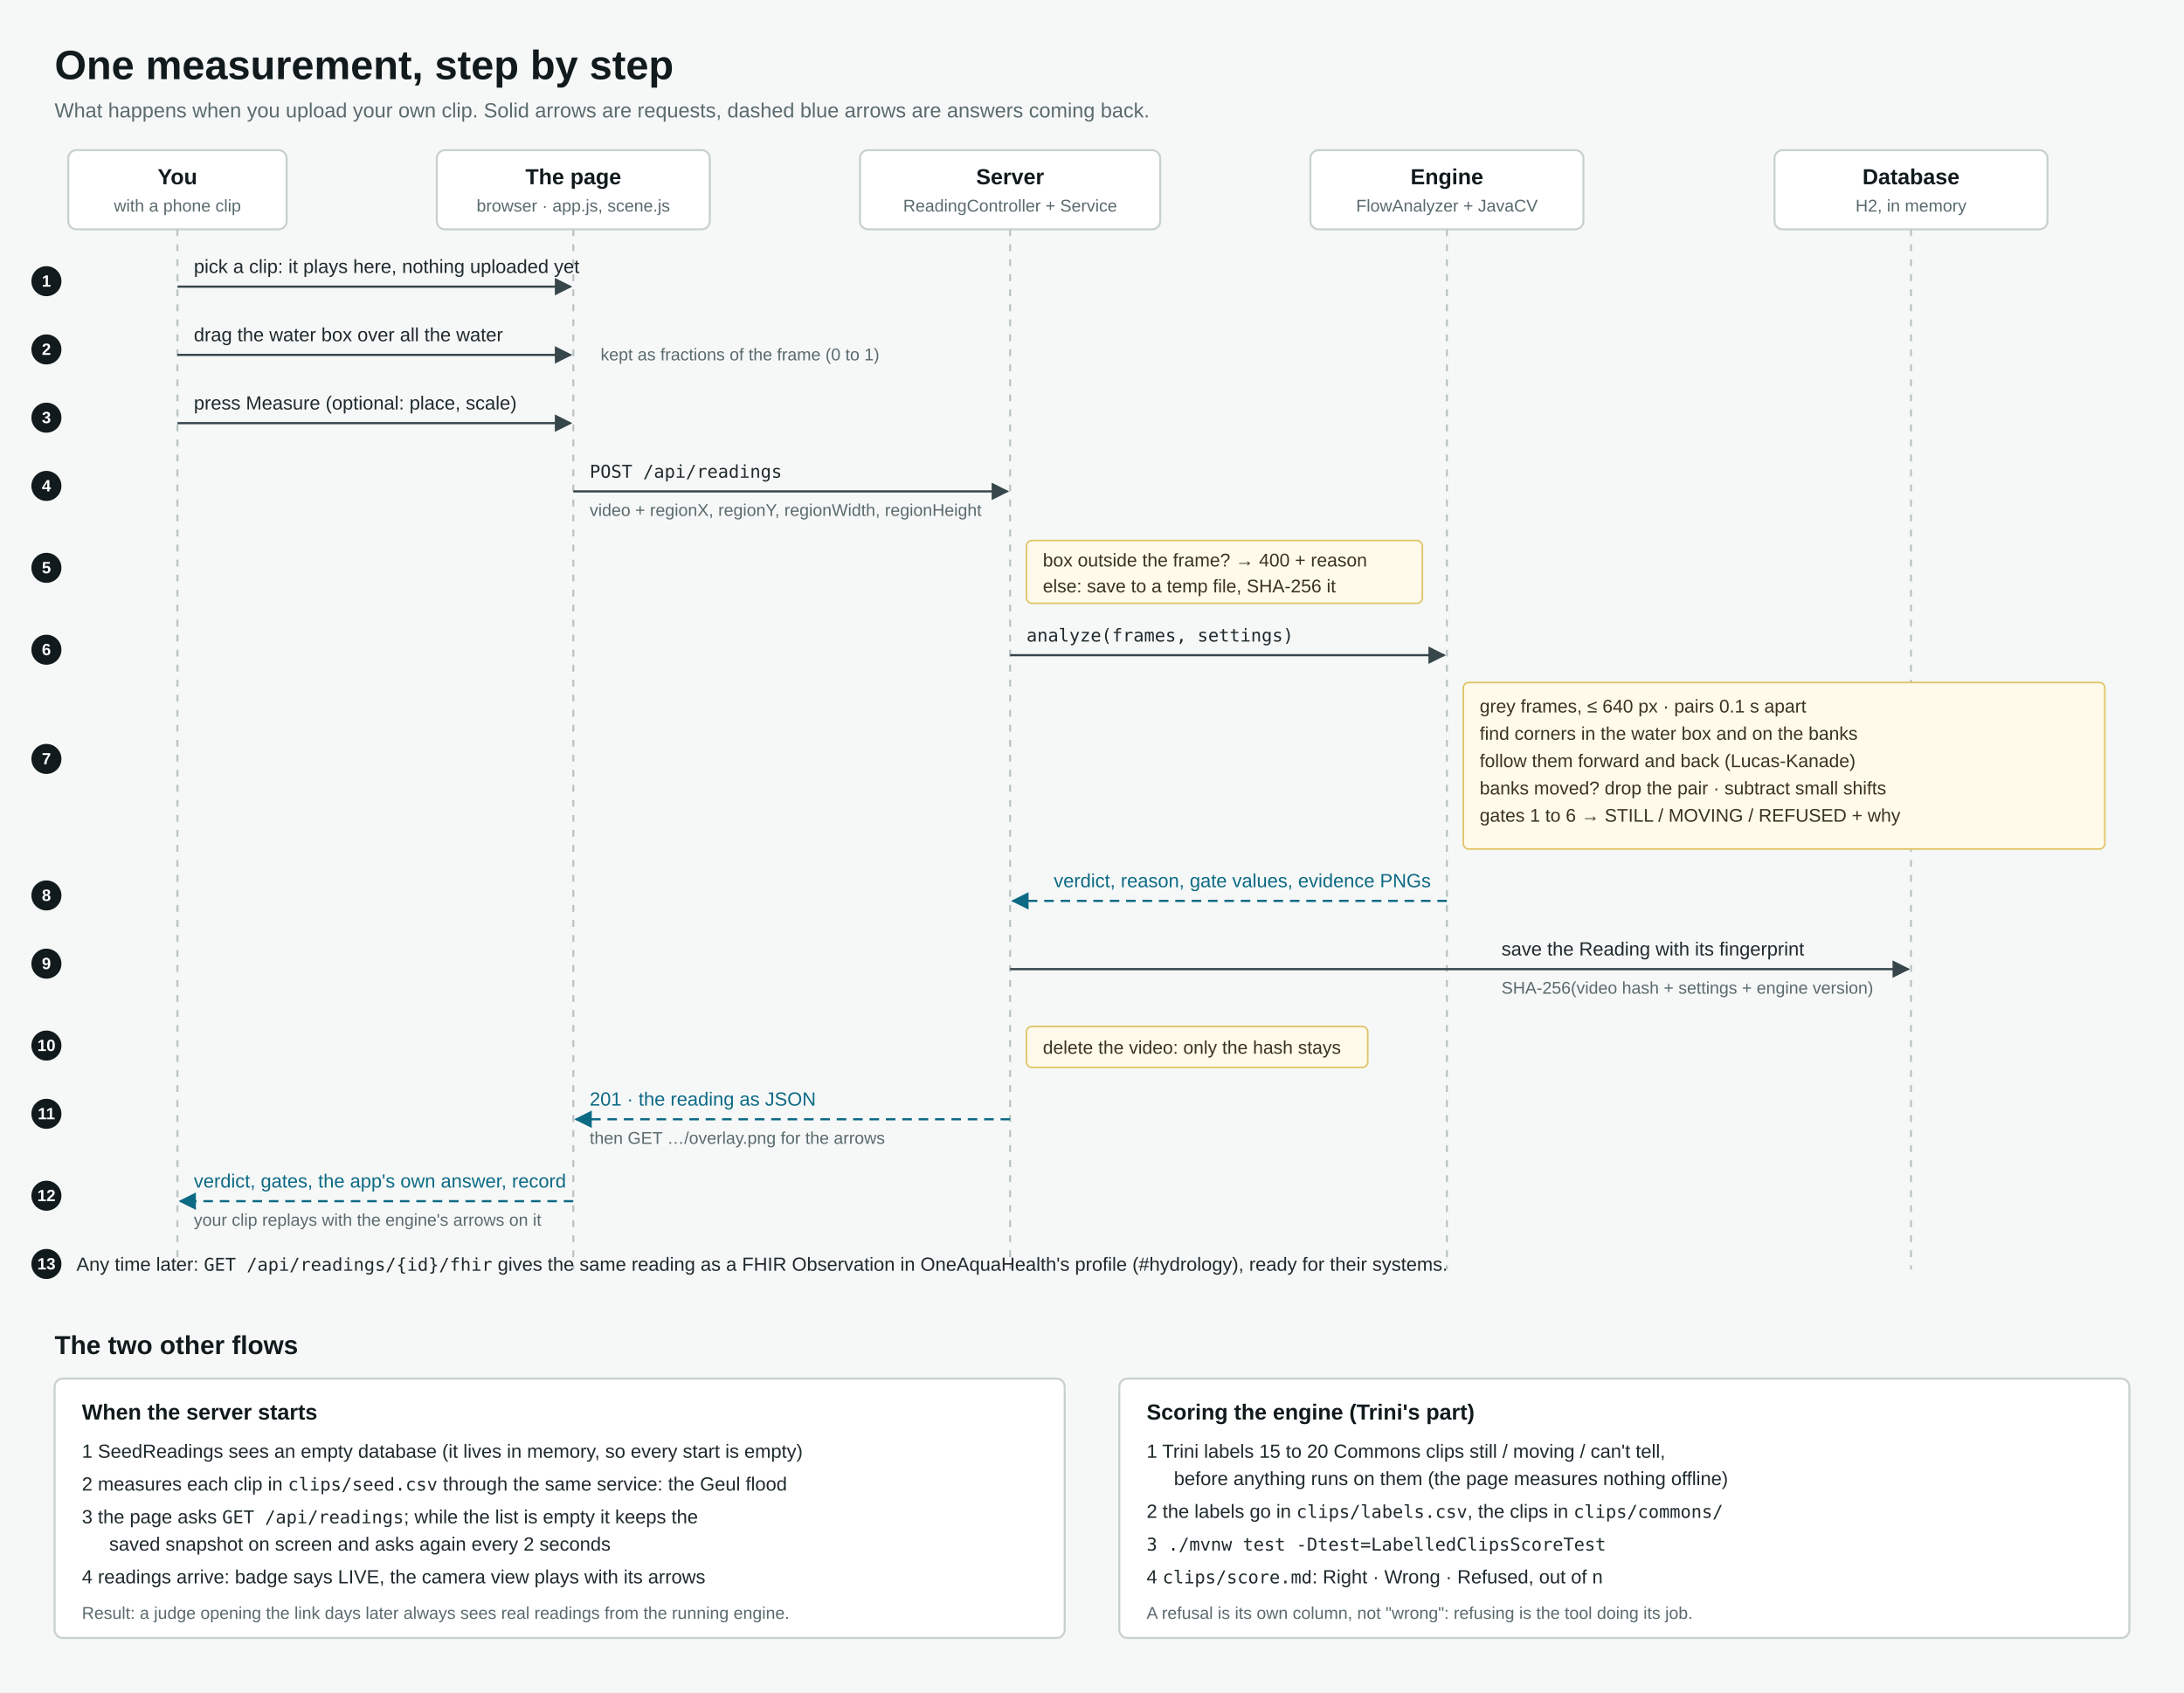
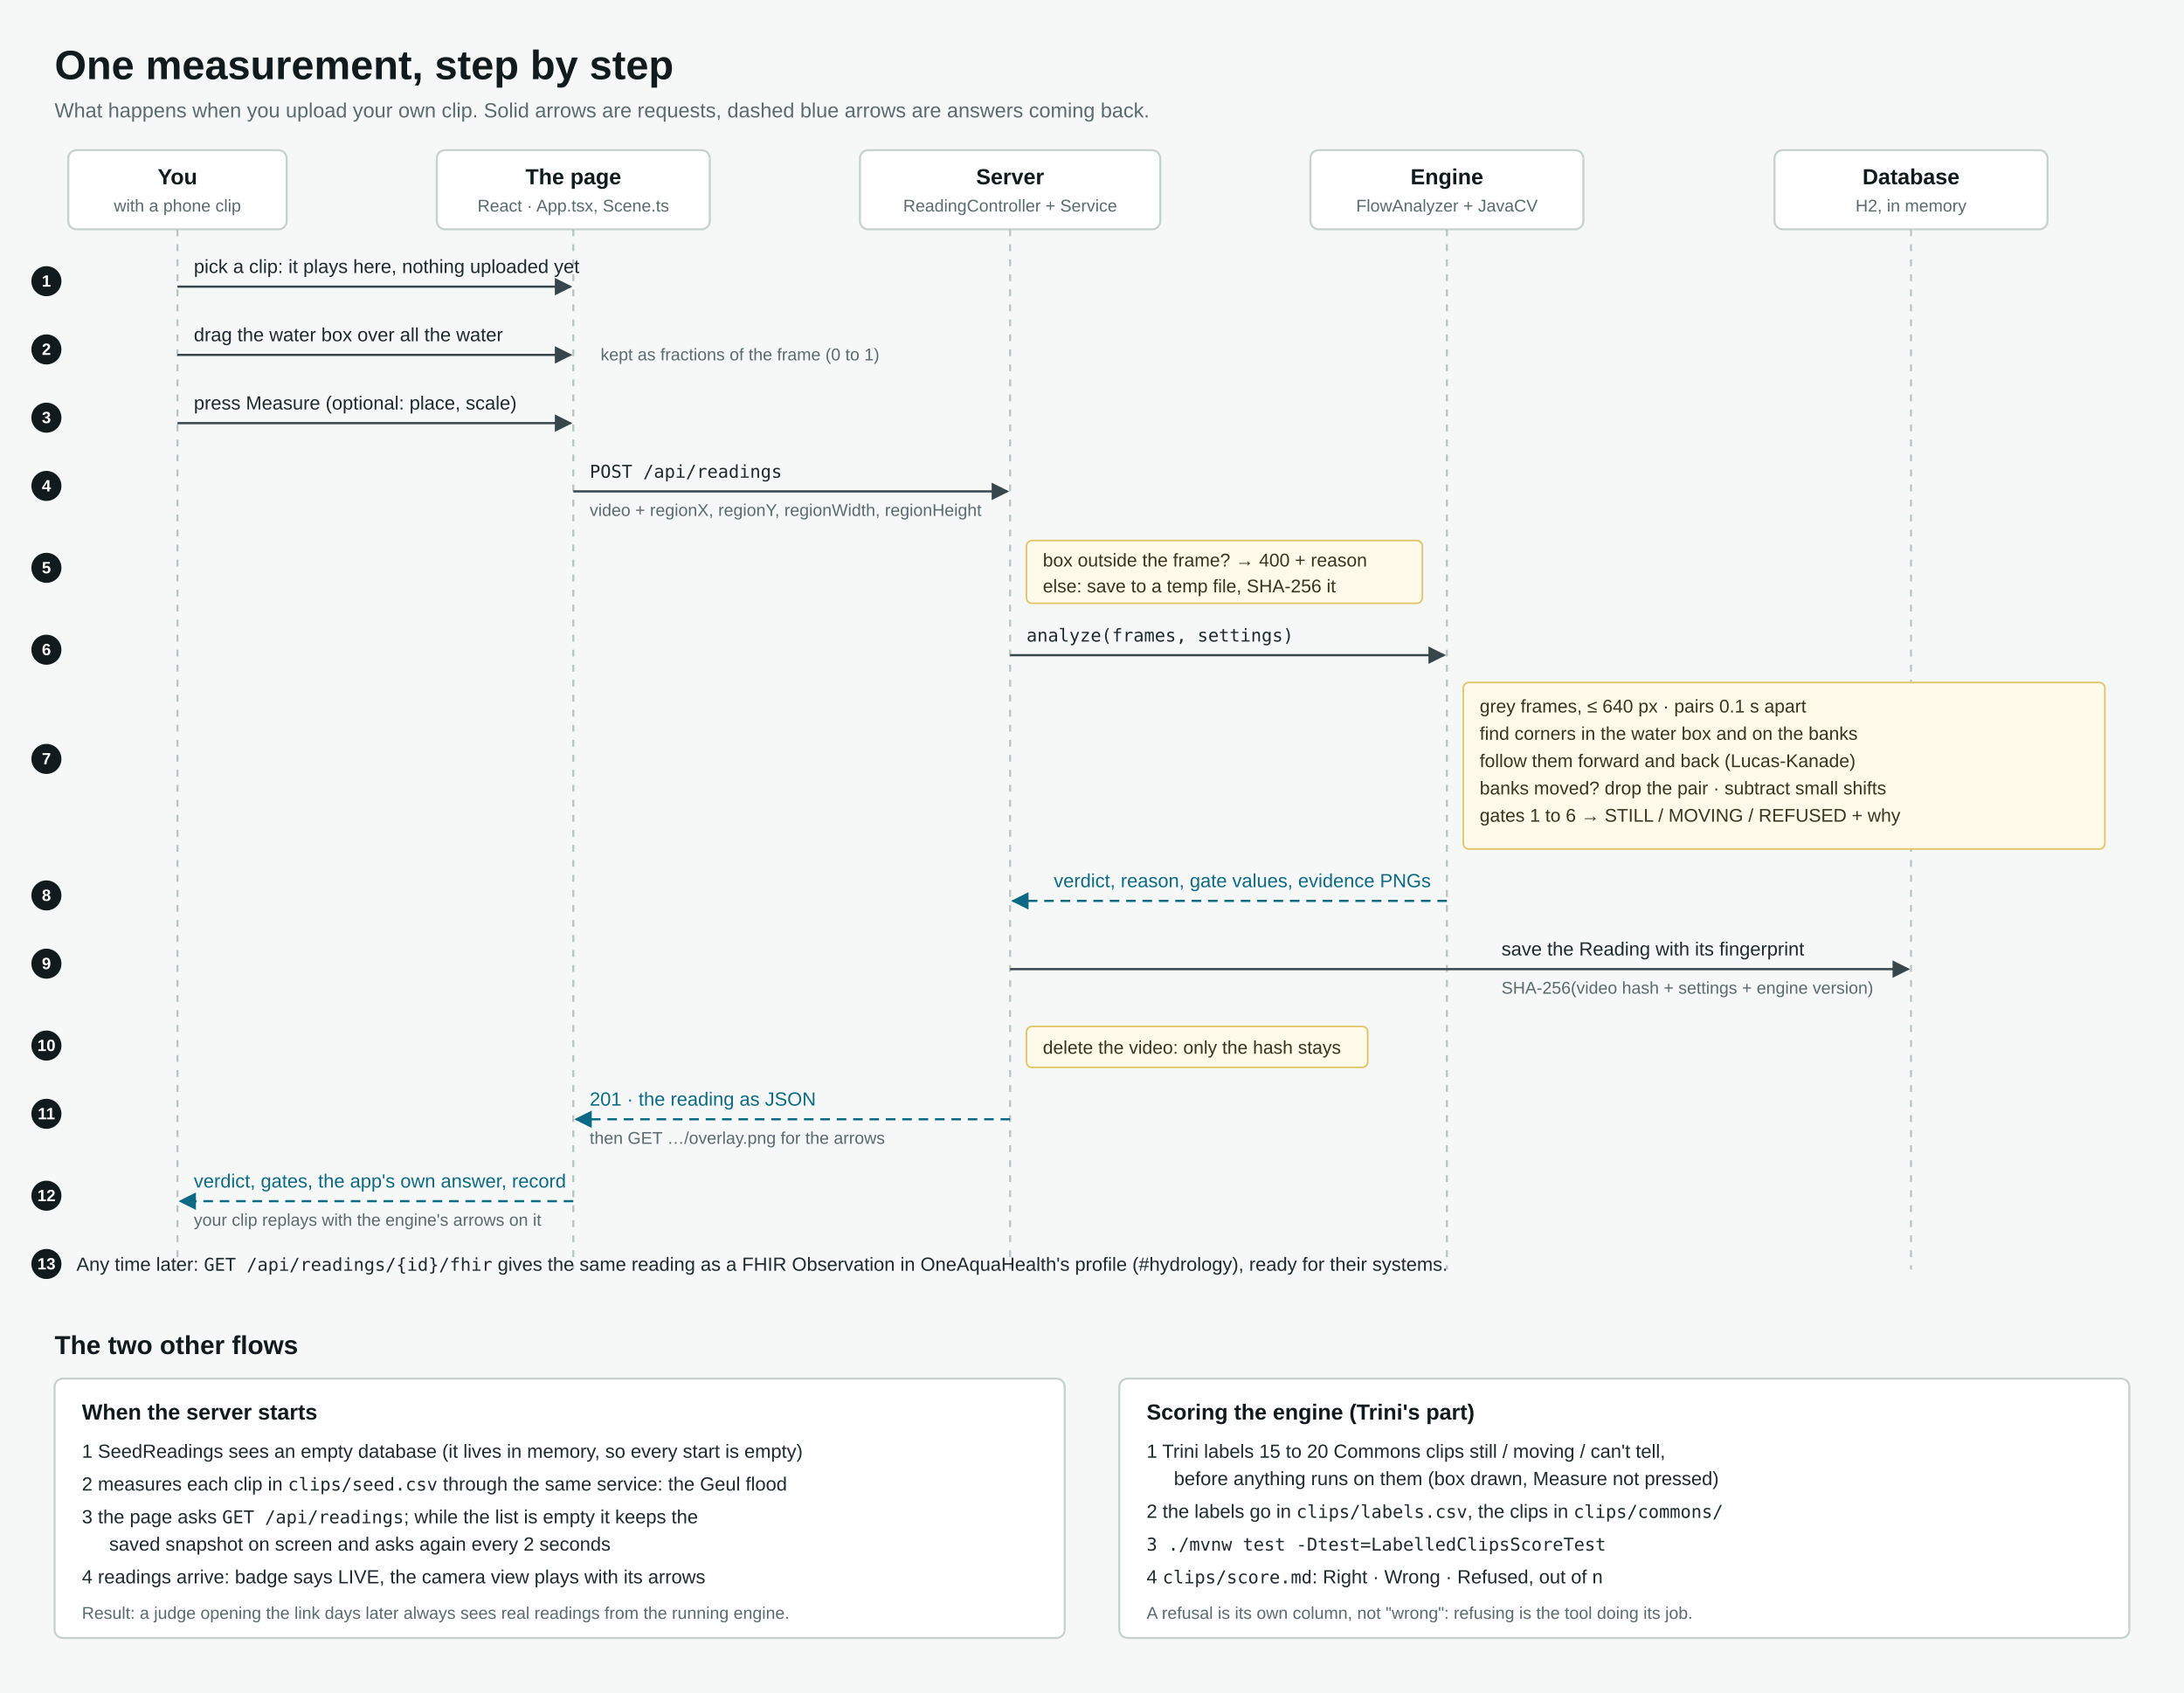
<svg xmlns="http://www.w3.org/2000/svg" viewBox="0 0 1600 1240" width="1600" height="1240" font-family="'Segoe UI', 'Helvetica Neue', Arial, sans-serif">
  <defs>
    <marker id="a" viewBox="0 0 10 10" refX="9" refY="5" markerWidth="8" markerHeight="8" orient="auto-start-reverse">
      <path d="M0 0L10 5L0 10z" fill="#36464b" />
    </marker>
    <marker id="b" viewBox="0 0 10 10" refX="9" refY="5" markerWidth="8" markerHeight="8" orient="auto-start-reverse">
      <path d="M0 0L10 5L0 10z" fill="#0d6a85" />
    </marker>
    <style>
      .bg { fill: #f6f8f7; }
      .lane { fill: #ffffff; stroke: #c7d1d0; stroke-width: 1.5; }
      .life { stroke: #b9c5c4; stroke-width: 1.5; stroke-dasharray: 5 6; }
      .h1 { font-size: 30px; font-weight: 700; fill: #111a1c; }
      .sub { font-size: 15px; fill: #5a6a6d; }
      .lt { font-size: 16px; font-weight: 700; fill: #111a1c; }
      .ls { font-size: 12.5px; fill: #5a6a6d; }
      .call { stroke: #36464b; stroke-width: 1.6; fill: none; }
      .back { stroke: #0d6a85; stroke-width: 1.6; fill: none; stroke-dasharray: 7 5; }
      .t { font-size: 14px; fill: #1f2a2d; }
      .tb { font-size: 14px; fill: #0d6a85; }
      .m { font-size: 13px; fill: #1f2a2d; font-family: Consolas, 'Cascadia Mono', monospace; }
      .n { font-size: 12px; font-weight: 700; fill: #ffffff; }
      .dot { fill: #111a1c; }
      .note { fill: #fffaea; stroke: #e0c56a; stroke-width: 1.2; }
      .notet { font-size: 13.5px; fill: #3a3320; }
      .h2 { font-size: 19px; font-weight: 700; fill: #111a1c; }
      .box { fill: #ffffff; stroke: #c7d1d0; stroke-width: 1.5; }
      .small { font-size: 12.5px; fill: #5a6a6d; }
    </style>
  </defs>
  <rect class="bg" width="1600" height="1240" />
  <text x="40" y="58" class="h1">One measurement, step by step</text>
  <text x="40" y="86" class="sub">What happens when you upload your own clip. Solid arrows are requests, dashed blue arrows are answers coming back.</text>
  <rect class="lane" x="50" y="110" width="160" height="58" rx="6" />
  <text x="130" y="135" class="lt" text-anchor="middle">You</text>
  <text x="130" y="155" class="ls" text-anchor="middle">with a phone clip</text>
  <rect class="lane" x="320" y="110" width="200" height="58" rx="6" />
  <text x="420" y="135" class="lt" text-anchor="middle">The page</text>
-   <text x="420" y="155" class="ls" text-anchor="middle">browser · app.js, scene.js</text>
+   <text x="420" y="155" class="ls" text-anchor="middle">React · App.tsx, Scene.ts</text>
  <rect class="lane" x="630" y="110" width="220" height="58" rx="6" />
  <text x="740" y="135" class="lt" text-anchor="middle">Server</text>
  <text x="740" y="155" class="ls" text-anchor="middle">ReadingController + Service</text>
  <rect class="lane" x="960" y="110" width="200" height="58" rx="6" />
  <text x="1060" y="135" class="lt" text-anchor="middle">Engine</text>
  <text x="1060" y="155" class="ls" text-anchor="middle">FlowAnalyzer + JavaCV</text>
  <rect class="lane" x="1300" y="110" width="200" height="58" rx="6" />
  <text x="1400" y="135" class="lt" text-anchor="middle">Database</text>
  <text x="1400" y="155" class="ls" text-anchor="middle">H2, in memory</text>
  <line class="life" x1="130" y1="168" x2="130" y2="930" />
  <line class="life" x1="420" y1="168" x2="420" y2="930" />
  <line class="life" x1="740" y1="168" x2="740" y2="930" />
  <line class="life" x1="1060" y1="168" x2="1060" y2="930" />
  <line class="life" x1="1400" y1="168" x2="1400" y2="930" />
  <circle cx="34" cy="206" r="11" class="dot" />
  <text x="34" y="210" class="n" text-anchor="middle">1</text>
  <line class="call" x1="130" y1="210" x2="418" y2="210" marker-end="url(#a)" />
  <text x="142" y="200" class="t">pick a clip: it plays here, nothing uploaded yet</text>
  <circle cx="34" cy="256" r="11" class="dot" />
  <text x="34" y="260" class="n" text-anchor="middle">2</text>
  <line class="call" x1="130" y1="260" x2="418" y2="260" marker-end="url(#a)" />
  <text x="142" y="250" class="t">drag the water box over all the water</text>
  <text x="440" y="264" class="small">kept as fractions of the frame (0 to 1)</text>
  <circle cx="34" cy="306" r="11" class="dot" />
  <text x="34" y="310" class="n" text-anchor="middle">3</text>
  <line class="call" x1="130" y1="310" x2="418" y2="310" marker-end="url(#a)" />
  <text x="142" y="300" class="t">press Measure (optional: place, scale)</text>
  <circle cx="34" cy="356" r="11" class="dot" />
  <text x="34" y="360" class="n" text-anchor="middle">4</text>
  <line class="call" x1="420" y1="360" x2="738" y2="360" marker-end="url(#a)" />
  <text x="432" y="350" class="m">POST /api/readings</text>
  <text x="432" y="378" class="small">video + regionX, regionY, regionWidth, regionHeight</text>
  <circle cx="34" cy="416" r="11" class="dot" />
  <text x="34" y="420" class="n" text-anchor="middle">5</text>
  <rect class="note" x="752" y="396" width="290" height="46" rx="4" />
  <text x="764" y="415" class="notet">box outside the frame? → 400 + reason</text>
  <text x="764" y="434" class="notet">else: save to a temp file, SHA-256 it</text>
  <circle cx="34" cy="476" r="11" class="dot" />
  <text x="34" y="480" class="n" text-anchor="middle">6</text>
  <line class="call" x1="740" y1="480" x2="1058" y2="480" marker-end="url(#a)" />
  <text x="752" y="470" class="m">analyze(frames, settings)</text>
  <circle cx="34" cy="556" r="11" class="dot" />
  <text x="34" y="560" class="n" text-anchor="middle">7</text>
  <rect class="note" x="1072" y="500" width="470" height="122" rx="4" />
  <text x="1084" y="522" class="notet">grey frames, ≤ 640 px · pairs 0.1 s apart</text>
  <text x="1084" y="542" class="notet">find corners in the water box and on the banks</text>
  <text x="1084" y="562" class="notet">follow them forward and back (Lucas-Kanade)</text>
  <text x="1084" y="582" class="notet">banks moved? drop the pair · subtract small shifts</text>
  <text x="1084" y="602" class="notet">gates 1 to 6 → STILL / MOVING / REFUSED + why</text>
  <circle cx="34" cy="656" r="11" class="dot" />
  <text x="34" y="660" class="n" text-anchor="middle">8</text>
  <line class="back" x1="1060" y1="660" x2="742" y2="660" marker-end="url(#b)" />
  <text x="772" y="650" class="tb">verdict, reason, gate values, evidence PNGs</text>
  <circle cx="34" cy="706" r="11" class="dot" />
  <text x="34" y="710" class="n" text-anchor="middle">9</text>
  <line class="call" x1="740" y1="710" x2="1398" y2="710" marker-end="url(#a)" />
  <text x="1100" y="700" class="t">save the Reading with its fingerprint</text>
  <text x="1100" y="728" class="small">SHA-256(video hash + settings + engine version)</text>
  <circle cx="34" cy="766" r="11" class="dot" />
  <text x="34" y="770" class="n" text-anchor="middle">10</text>
  <rect class="note" x="752" y="752" width="250" height="30" rx="4" />
  <text x="764" y="772" class="notet">delete the video: only the hash stays</text>
  <circle cx="34" cy="816" r="11" class="dot" />
  <text x="34" y="820" class="n" text-anchor="middle">11</text>
  <line class="back" x1="740" y1="820" x2="422" y2="820" marker-end="url(#b)" />
  <text x="432" y="810" class="tb">201 · the reading as JSON</text>
  <text x="432" y="838" class="small">then GET …/overlay.png for the arrows</text>
  <circle cx="34" cy="876" r="11" class="dot" />
  <text x="34" y="880" class="n" text-anchor="middle">12</text>
  <line class="back" x1="420" y1="880" x2="132" y2="880" marker-end="url(#b)" />
  <text x="142" y="870" class="tb">verdict, gates, the app's own answer, record</text>
  <text x="142" y="898" class="small">your clip replays with the engine's arrows on it</text>
  <circle cx="34" cy="926" r="11" class="dot" />
  <text x="34" y="930" class="n" text-anchor="middle">13</text>
  <text x="56" y="931" class="t">Any time later: <tspan class="m">GET /api/readings/{id}/fhir</tspan> gives the same reading as a FHIR Observation in OneAquaHealth's profile (#hydrology), ready for their systems.</text>
  <text x="40" y="992" class="h2">The two other flows</text>
  <rect class="box" x="40" y="1010" width="740" height="190" rx="6" />
  <text x="60" y="1040" class="lt">When the server starts</text>
  <text x="60" y="1068" class="t">1  SeedReadings sees an empty database (it lives in memory, so every start is empty)</text>
  <text x="60" y="1092" class="t">2  measures each clip in <tspan class="m">clips/seed.csv</tspan> through the same service: the Geul flood</text>
  <text x="60" y="1116" class="t">3  the page asks <tspan class="m">GET /api/readings</tspan>; while the list is empty it keeps the</text>
  <text x="80" y="1136" class="t">saved snapshot on screen and asks again every 2 seconds</text>
  <text x="60" y="1160" class="t">4  readings arrive: badge says LIVE, the camera view plays with its arrows</text>
  <text x="60" y="1186" class="small">Result: a judge opening the link days later always sees real readings from the running engine.</text>
  <rect class="box" x="820" y="1010" width="740" height="190" rx="6" />
  <text x="840" y="1040" class="lt">Scoring the engine (Trini's part)</text>
  <text x="840" y="1068" class="t">1  Trini labels 15 to 20 Commons clips still / moving / can't tell,</text>
-   <text x="860" y="1088" class="t">before anything runs on them (the page measures nothing offline)</text>
+   <text x="860" y="1088" class="t">before anything runs on them (box drawn, Measure not pressed)</text>
  <text x="840" y="1112" class="t">2  the labels go in <tspan class="m">clips/labels.csv</tspan>, the clips in <tspan class="m">clips/commons/</tspan>
  </text>
  <text x="840" y="1136" class="m">3  ./mvnw test -Dtest=LabelledClipsScoreTest</text>
  <text x="840" y="1160" class="t">4  <tspan class="m">clips/score.md</tspan>: Right · Wrong · Refused, out of n</text>
  <text x="840" y="1186" class="small">A refusal is its own column, not "wrong": refusing is the tool doing its job.</text>
</svg>
